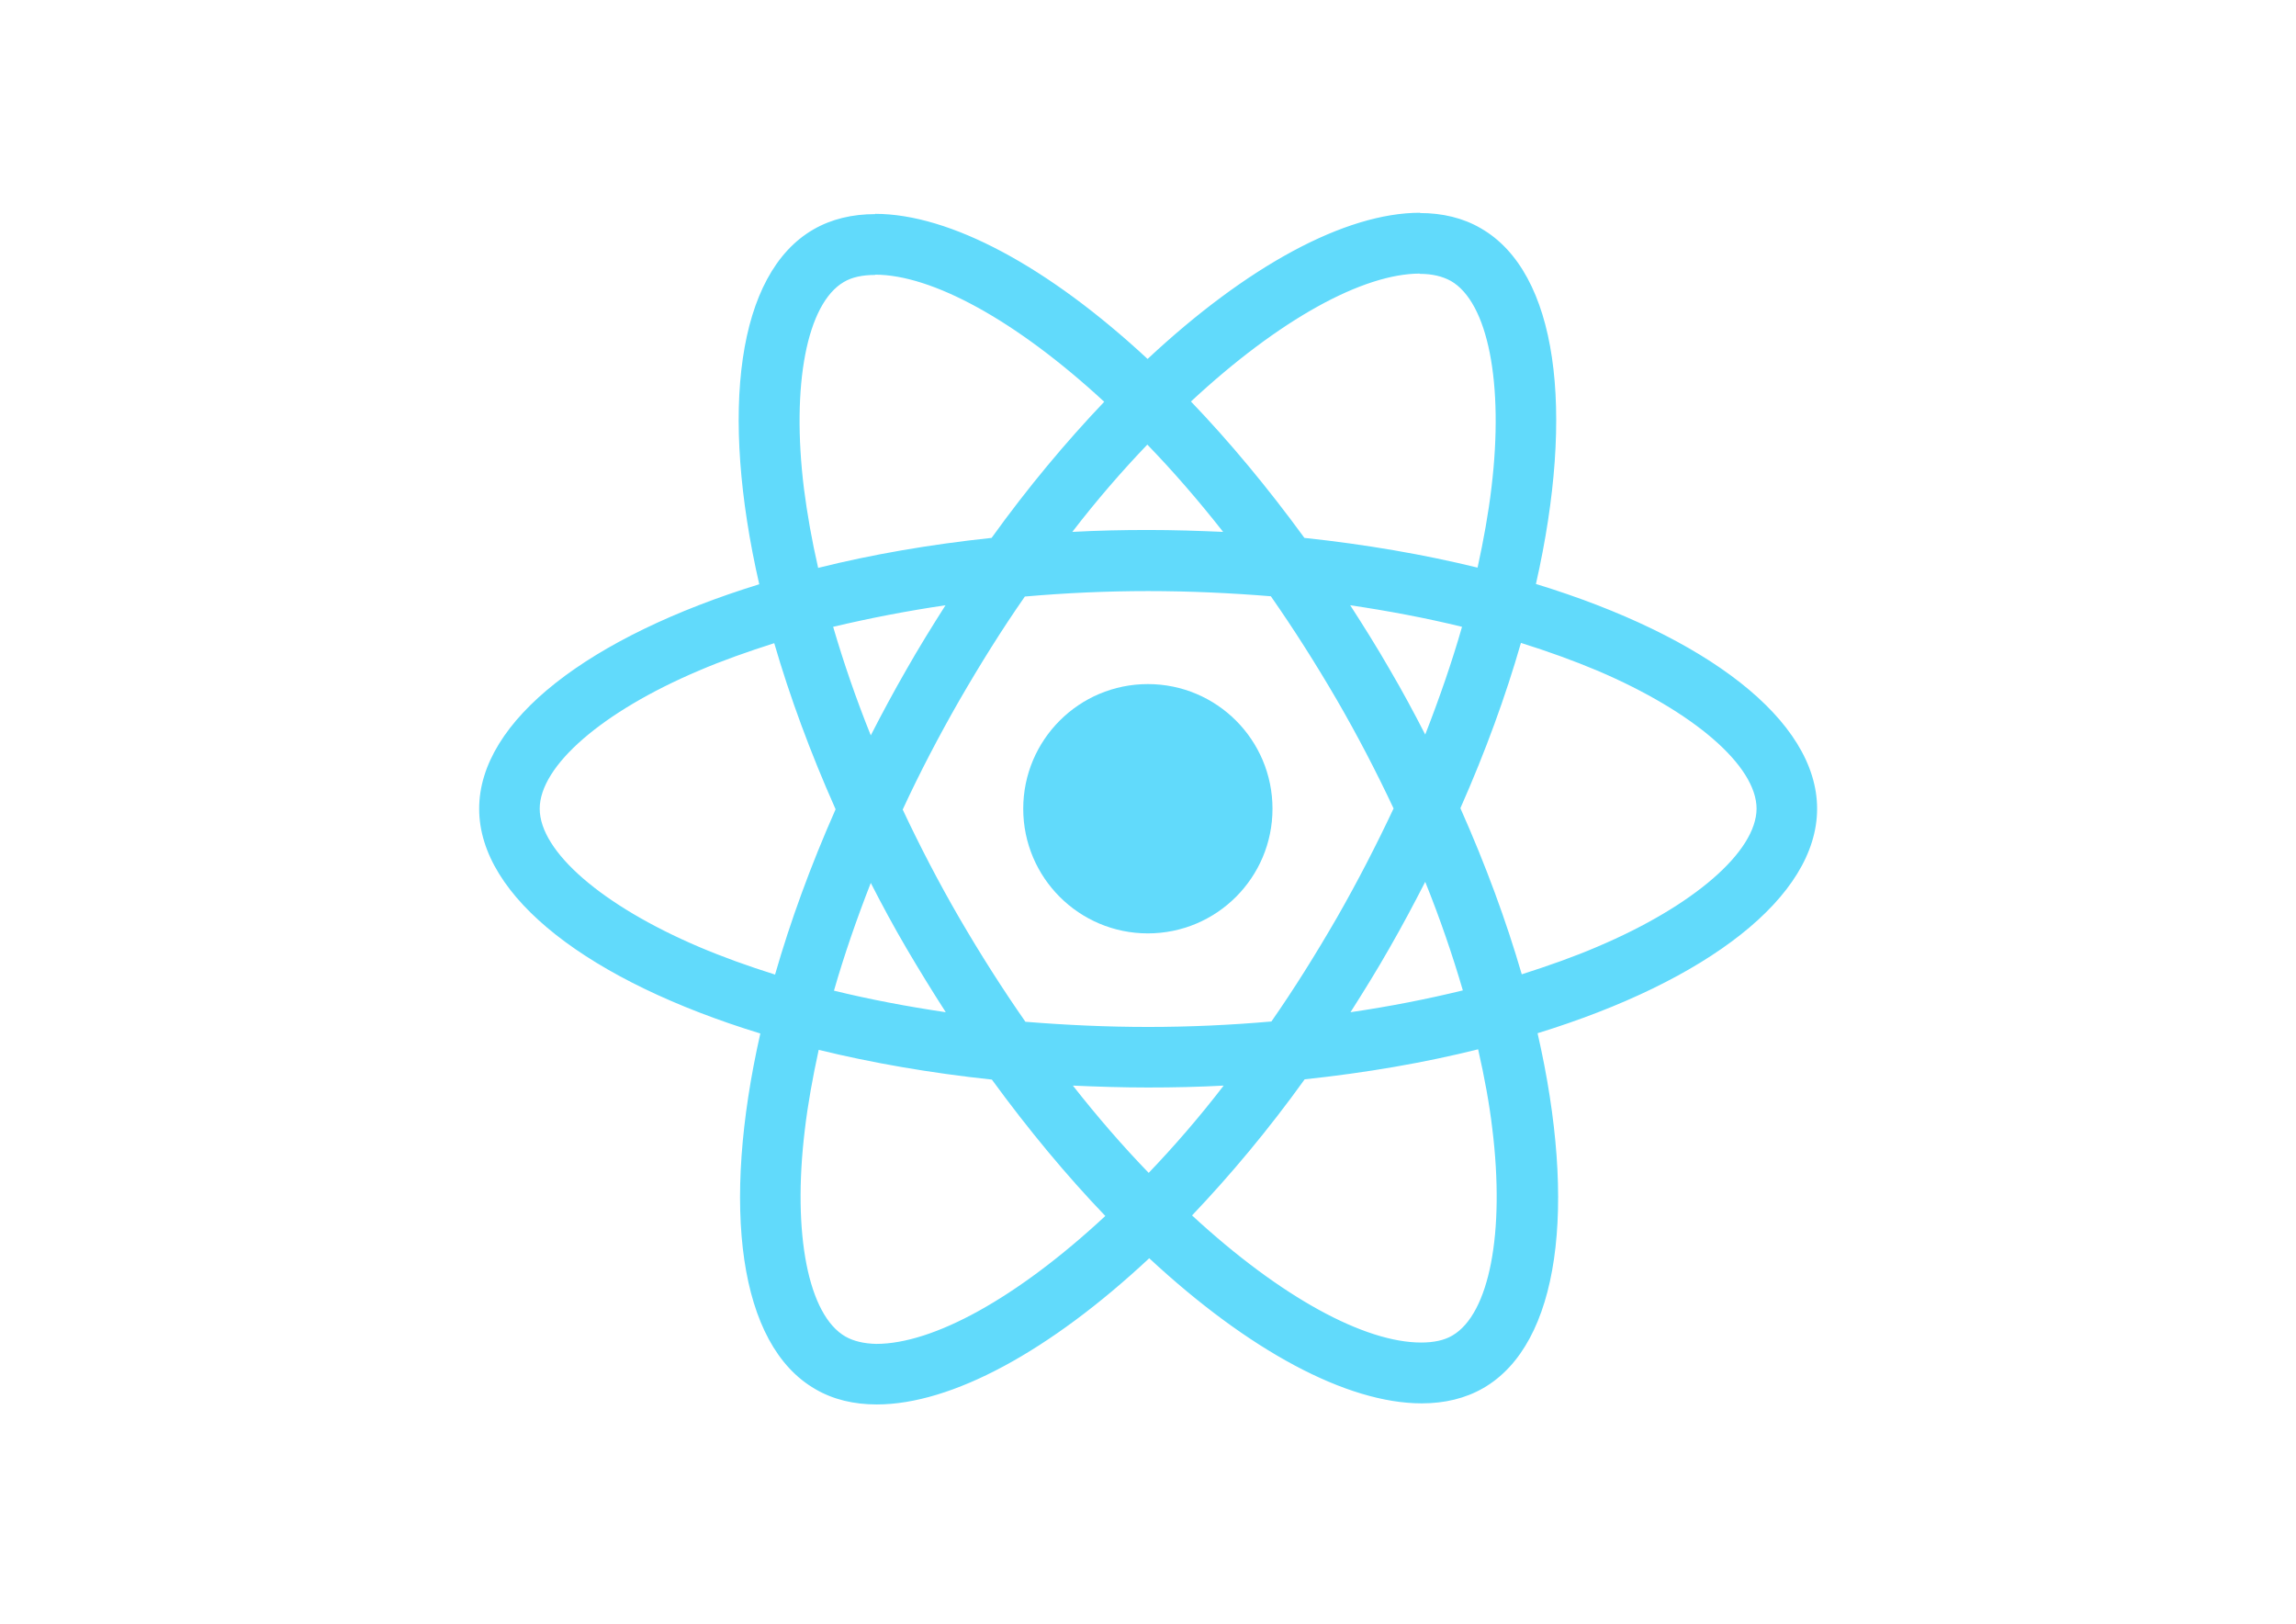
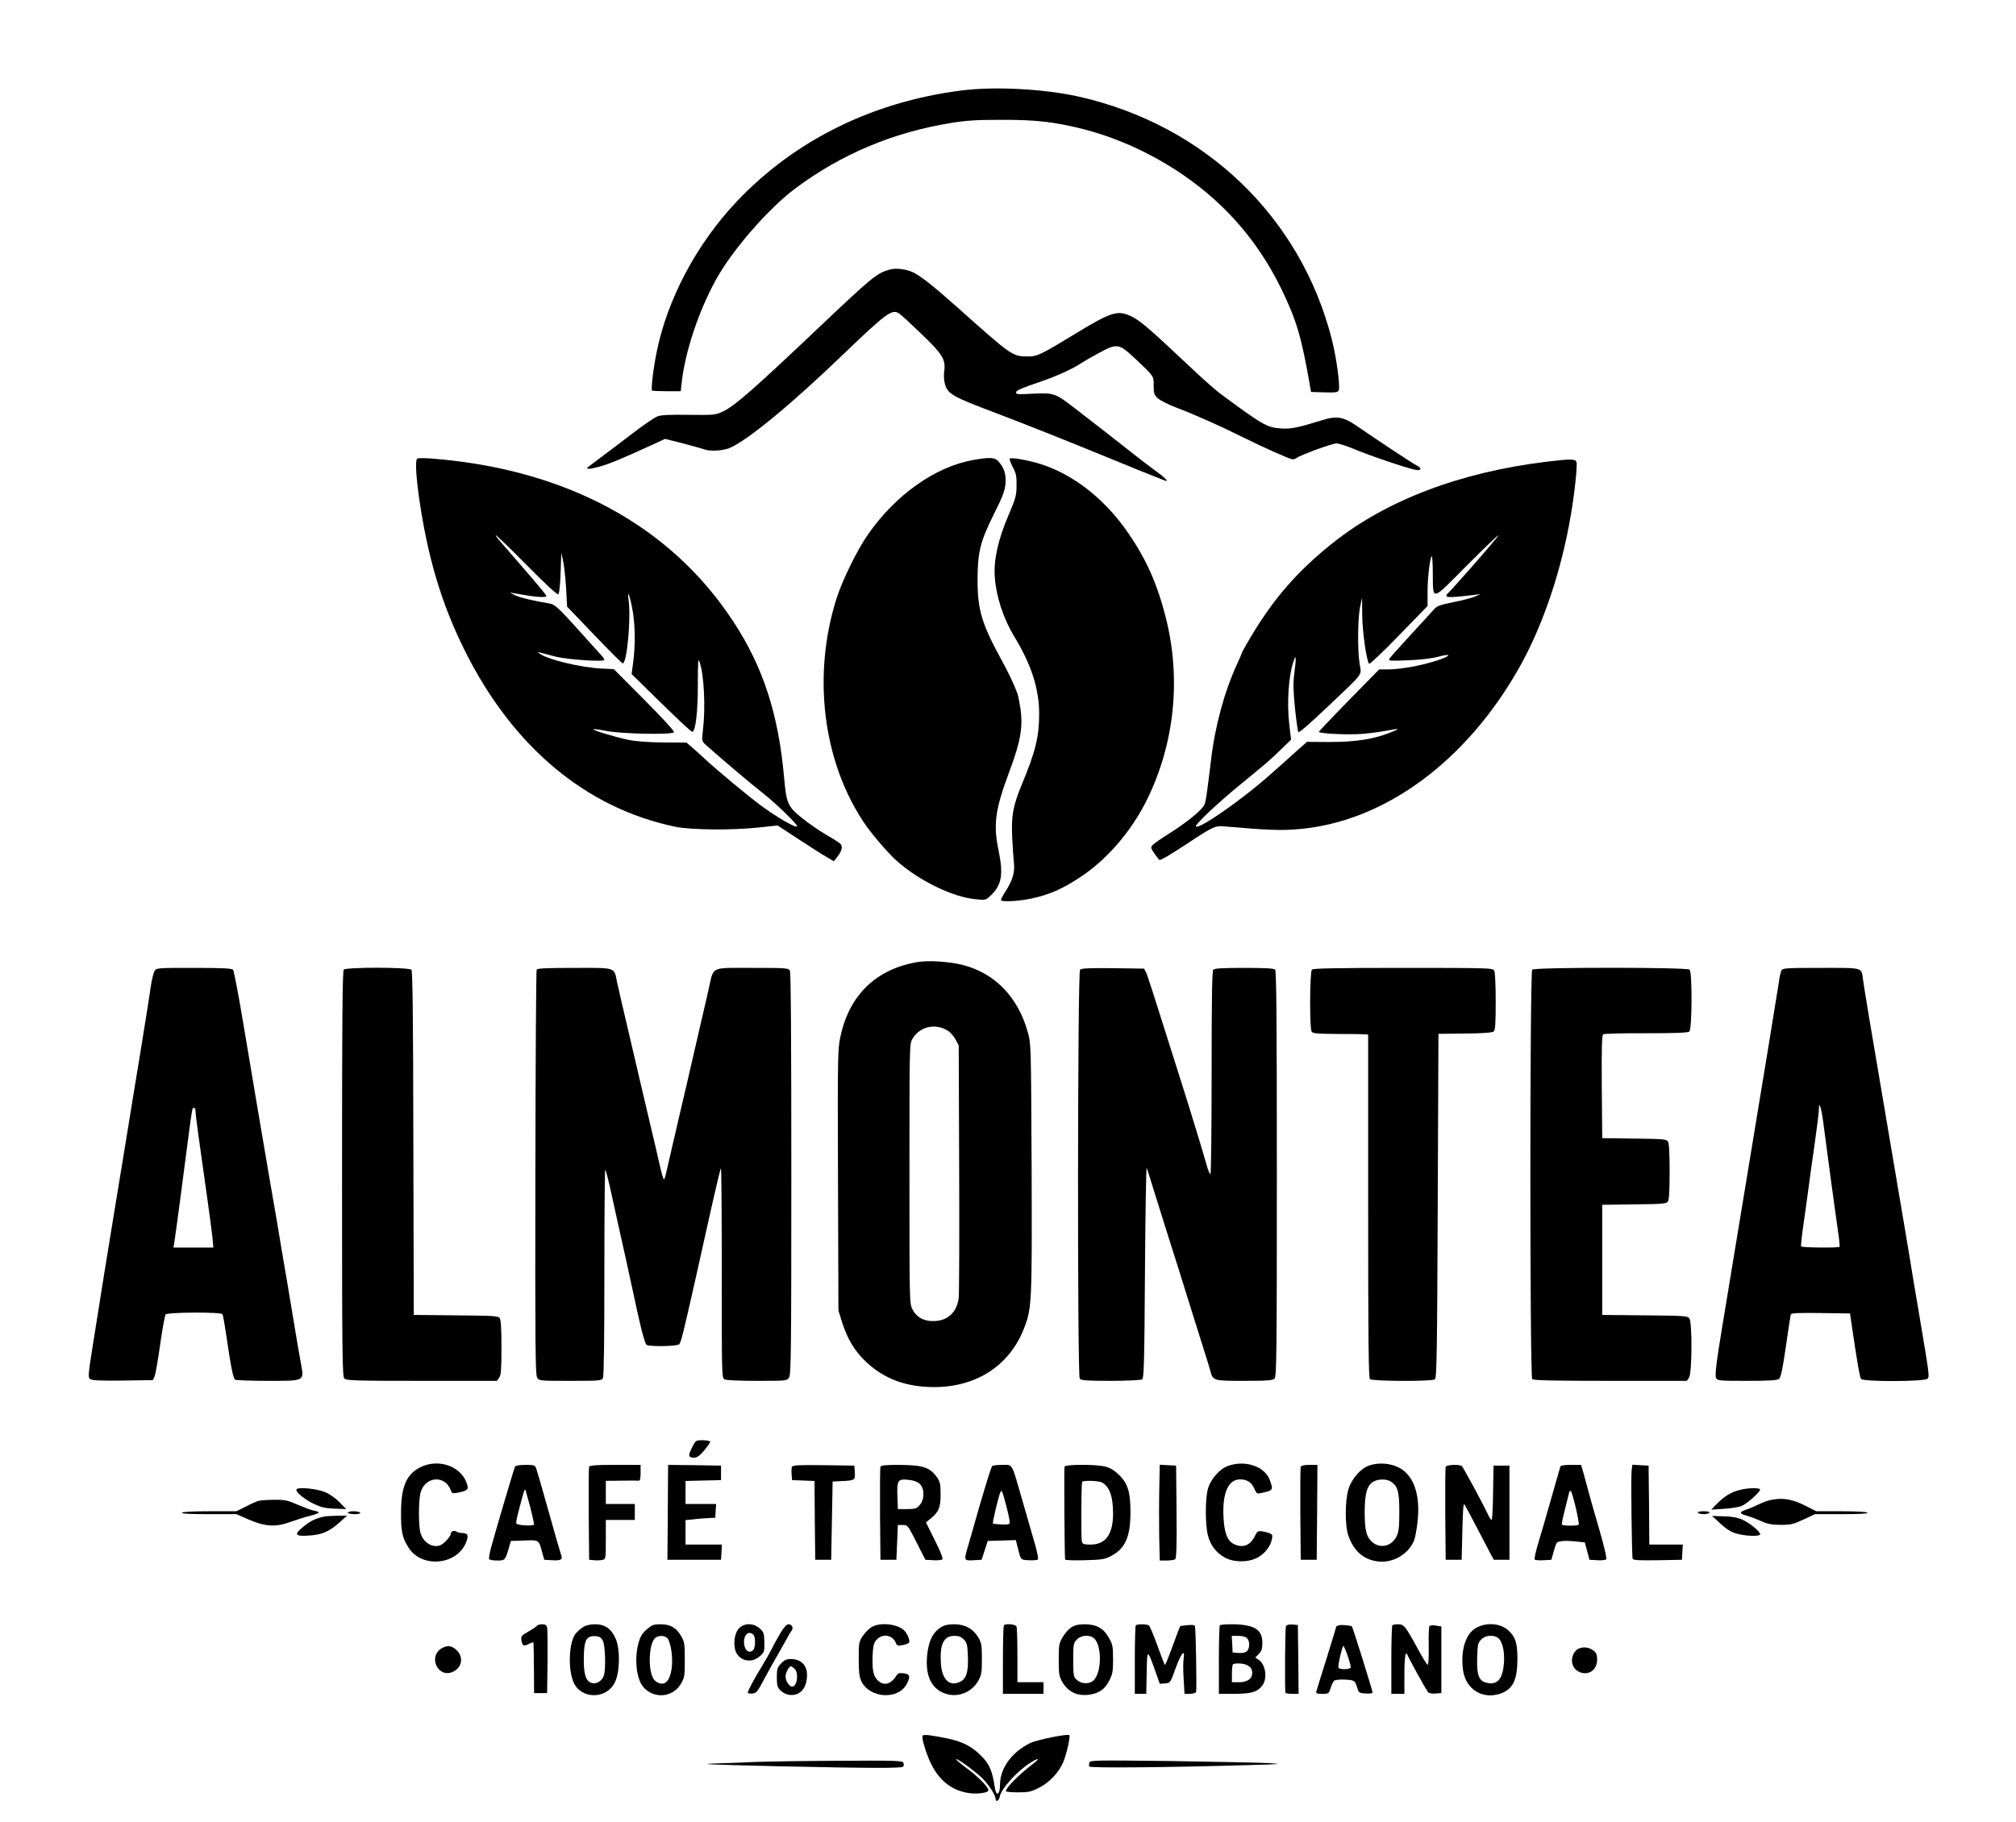
- <svg xmlns="http://www.w3.org/2000/svg" viewBox="0 0 841.9 595.3">
-   <g fill="#61DAFB">
-     <path d="M666.3 296.5c0-32.5-40.7-63.3-103.1-82.4 14.4-63.6 8-114.2-20.2-130.4-6.5-3.8-14.1-5.6-22.4-5.6v22.3c4.6 0 8.3.9 11.4 2.6 13.6 7.8 19.5 37.5 14.9 75.7-1.1 9.4-2.9 19.3-5.1 29.4-19.6-4.8-41-8.5-63.5-10.9-13.5-18.5-27.5-35.3-41.6-50 32.6-30.3 63.2-46.9 84-46.9V78c-27.5 0-63.5 19.6-99.9 53.6-36.4-33.8-72.4-53.2-99.9-53.2v22.3c20.7 0 51.4 16.5 84 46.6-14 14.7-28 31.4-41.3 49.9-22.6 2.4-44 6.1-63.6 11-2.3-10-4-19.7-5.2-29-4.7-38.2 1.1-67.9 14.6-75.8 3-1.8 6.9-2.6 11.5-2.6V78.5c-8.4 0-16 1.8-22.6 5.6-28.1 16.2-34.4 66.7-19.9 130.1-62.2 19.2-102.7 49.9-102.7 82.3 0 32.5 40.7 63.3 103.1 82.4-14.4 63.6-8 114.2 20.2 130.4 6.5 3.8 14.1 5.6 22.5 5.6 27.5 0 63.5-19.6 99.9-53.6 36.4 33.8 72.4 53.2 99.9 53.2 8.4 0 16-1.8 22.6-5.6 28.1-16.2 34.4-66.7 19.9-130.1 62-19.1 102.5-49.9 102.5-82.3zm-130.2-66.7c-3.7 12.9-8.3 26.2-13.5 39.5-4.1-8-8.4-16-13.1-24-4.6-8-9.5-15.8-14.4-23.4 14.2 2.1 27.9 4.7 41 7.9zm-45.8 106.5c-7.8 13.5-15.8 26.3-24.1 38.2-14.9 1.3-30 2-45.2 2-15.1 0-30.2-.7-45-1.9-8.3-11.9-16.4-24.6-24.2-38-7.6-13.1-14.5-26.4-20.8-39.8 6.2-13.4 13.2-26.8 20.7-39.9 7.8-13.5 15.8-26.3 24.1-38.2 14.9-1.3 30-2 45.2-2 15.1 0 30.2.7 45 1.9 8.3 11.9 16.4 24.6 24.2 38 7.6 13.1 14.5 26.4 20.8 39.8-6.3 13.4-13.2 26.8-20.7 39.9zm32.3-13c5.4 13.4 10 26.8 13.8 39.8-13.1 3.2-26.9 5.9-41.2 8 4.9-7.7 9.8-15.6 14.4-23.7 4.6-8 8.9-16.1 13-24.1zM421.2 430c-9.3-9.6-18.6-20.3-27.8-32 9 .4 18.2.7 27.5.7 9.4 0 18.7-.2 27.8-.7-9 11.7-18.3 22.4-27.5 32zm-74.4-58.9c-14.2-2.1-27.9-4.7-41-7.9 3.7-12.9 8.3-26.2 13.5-39.5 4.1 8 8.4 16 13.1 24 4.7 8 9.5 15.8 14.4 23.4zM420.7 163c9.3 9.6 18.6 20.3 27.8 32-9-.4-18.2-.7-27.5-.7-9.4 0-18.7.2-27.8.7 9-11.7 18.3-22.4 27.5-32zm-74 58.9c-4.9 7.7-9.8 15.6-14.4 23.7-4.6 8-8.9 16-13 24-5.4-13.4-10-26.8-13.8-39.8 13.1-3.1 26.9-5.8 41.2-7.9zm-90.5 125.2c-35.4-15.1-58.3-34.9-58.3-50.6 0-15.7 22.9-35.6 58.3-50.6 8.6-3.7 18-7 27.7-10.1 5.7 19.6 13.2 40 22.5 60.9-9.2 20.8-16.6 41.1-22.2 60.6-9.9-3.1-19.3-6.5-28-10.2zM310 490c-13.6-7.8-19.5-37.5-14.9-75.7 1.1-9.4 2.9-19.3 5.1-29.4 19.6 4.8 41 8.5 63.5 10.9 13.5 18.5 27.5 35.3 41.6 50-32.6 30.3-63.2 46.9-84 46.9-4.5-.1-8.3-1-11.3-2.7zm237.2-76.2c4.7 38.2-1.1 67.9-14.6 75.8-3 1.8-6.9 2.6-11.5 2.6-20.7 0-51.4-16.5-84-46.6 14-14.7 28-31.4 41.3-49.9 22.6-2.4 44-6.1 63.6-11 2.3 10.1 4.1 19.8 5.2 29.1zm38.5-66.7c-8.6 3.7-18 7-27.7 10.1-5.7-19.6-13.2-40-22.5-60.9 9.2-20.8 16.6-41.1 22.2-60.6 9.9 3.1 19.3 6.5 28.1 10.2 35.4 15.1 58.3 34.9 58.3 50.6-.1 15.7-23 35.6-58.4 50.6zM320.8 78.4z" />
-     <circle cx="420.9" cy="296.5" r="45.7" />
-     <path d="M520.5 78.1z" />
+ <svg xmlns="http://www.w3.org/2000/svg" version="1.0" width="1391pt" height="1257pt" viewBox="0 0 1391 1257" preserveAspectRatio="xMidYMid meet">
+   <g transform="translate(0,1257) scale(0.1,-0.1)" fill="#000000" stroke="none">
+     <path d="M6630 11945 c-611 -78 -1147 -344 -1545 -764 -279 -294 -482 -678 -555 -1045 -23 -113 -39 -253 -31 -261 2 -3 48 -5 101 -5 l97 0 7 63 c24 212 116 488 236 707 112 203 359 488 547 629 315 236 676 388 1073 452 109 18 178 22 355 22 231 1 366 -15 559 -64 349 -89 697 -283 955 -532 171 -166 305 -352 413 -573 105 -217 138 -330 197 -669 l7 -40 92 -3 c80 -2 93 0 99 15 11 28 -15 220 -47 348 -214 847 -878 1484 -1750 1679 -240 53 -580 71 -810 41z" />
+     <path d="M6145 10711 c-94 -25 -117 -43 -500 -406 -447 -424 -574 -535 -655 -574 -54 -25 -59 -26 -238 -24 -139 2 -191 -1 -217 -11 -18 -8 -78 -48 -132 -88 -54 -41 -145 -110 -203 -154 -58 -44 -116 -87 -129 -97 -40 -27 -18 -30 63 -8 72 20 140 48 353 145 l102 47 119 -30 c65 -17 131 -35 146 -41 45 -17 136 -12 185 10 128 58 427 305 786 651 290 278 330 308 378 276 13 -8 82 -72 154 -141 147 -141 169 -177 158 -257 -4 -25 -2 -64 4 -86 20 -72 46 -88 351 -203 218 -83 490 -191 865 -345 77 -32 172 -70 210 -85 39 -15 78 -31 88 -35 39 -16 11 14 -66 70 -45 33 -118 89 -163 125 -84 67 -268 210 -403 314 -118 91 -134 96 -274 89 -108 -6 -119 -5 -116 11 3 12 47 31 149 65 132 45 243 95 310 141 14 9 64 38 111 63 126 69 139 67 247 -34 137 -129 132 -122 132 -191 0 -53 3 -63 29 -87 16 -15 75 -44 132 -66 110 -41 297 -124 439 -195 155 -77 341 -160 358 -160 10 0 22 4 28 9 20 18 246 101 275 101 16 0 74 -19 127 -41 100 -43 362 -131 420 -142 40 -8 45 14 6 31 -23 11 -240 154 -418 276 -86 59 -135 67 -230 37 -171 -53 -220 -63 -288 -58 -95 6 -128 25 -418 240 -36 27 -132 112 -215 191 -277 261 -340 316 -406 346 -89 40 -134 26 -374 -120 -236 -144 -269 -160 -324 -160 -117 0 -110 -5 -499 342 -163 145 -249 213 -301 238 -44 22 -116 31 -156 21z" />
+     <path d="M2878 9404 c-13 -13 -8 -113 12 -259 59 -416 156 -743 317 -1065 331 -665 837 -1088 1453 -1216 108 -22 390 -25 575 -5 l130 14 145 -95 c80 -52 167 -108 194 -123 l49 -29 24 30 c29 36 39 70 24 88 -7 8 -51 37 -99 64 -48 28 -124 80 -169 117 -97 78 -107 99 -123 280 -39 437 -145 763 -350 1075 -436 666 -1160 1055 -2090 1126 -47 3 -88 3 -92 -2z m975 -935 c6 6 13 72 15 148 l5 138 13 -60 c7 -33 16 -117 20 -186 l7 -126 186 -194 c102 -107 191 -195 197 -197 29 -8 59 309 41 438 -12 88 12 21 29 -80 17 -102 18 -237 3 -349 l-11 -83 113 -111 c212 -208 296 -287 306 -287 22 0 38 136 38 325 0 164 2 186 12 155 31 -86 42 -314 23 -470 -8 -74 -8 -75 19 -100 99 -89 320 -276 396 -335 84 -65 234 -211 235 -227 0 -20 -143 63 -257 148 -86 64 -300 242 -378 315 -27 25 -68 62 -89 80 l-39 34 -161 1 c-108 1 -187 7 -241 18 -95 20 -248 67 -241 73 3 3 47 -3 98 -13 102 -19 440 -26 458 -8 6 6 -70 89 -203 223 l-212 213 -85 4 c-138 6 -371 62 -425 102 -23 16 -33 18 105 -19 81 -21 340 -39 340 -23 0 5 -12 23 -28 39 -15 17 -67 75 -117 130 -173 193 -196 214 -234 220 -113 19 -195 38 -233 55 -24 11 -41 20 -38 20 3 0 43 -7 90 -15 88 -16 160 -20 160 -9 0 8 -54 72 -194 234 -60 69 -119 137 -132 152 -13 15 -24 31 -24 35 0 5 96 -88 212 -205 143 -144 214 -210 221 -203z" />
+     <path d="M6713 9395 c-261 -47 -533 -240 -723 -512 -76 -109 -178 -317 -218 -443 -167 -527 -96 -1116 185 -1541 48 -74 167 -214 229 -269 151 -136 388 -252 545 -266 69 -7 70 -7 106 27 75 72 87 144 53 309 -38 181 -23 285 74 544 78 208 95 307 77 436 -7 45 -16 92 -21 104 -30 78 -53 126 -115 241 -131 240 -160 338 -160 540 0 194 18 268 114 459 63 127 75 161 79 212 4 64 -10 106 -51 152 -24 26 -62 27 -174 7z" />
+     <path d="M6967 9404 c-3 -3 6 -29 21 -58 23 -43 27 -63 26 -126 0 -68 -5 -87 -56 -207 -72 -168 -103 -310 -94 -427 10 -137 60 -287 136 -412 116 -191 170 -359 170 -530 0 -157 -25 -261 -118 -484 -63 -153 -75 -219 -68 -368 3 -70 9 -151 12 -179 7 -64 -9 -118 -59 -196 -20 -30 -33 -58 -30 -61 13 -12 131 -5 215 14 120 26 210 66 331 146 187 123 355 319 463 539 188 385 234 828 129 1248 -59 234 -134 404 -259 586 -165 242 -392 417 -628 485 -91 25 -181 40 -191 30z" />
+     <path d="M10675 9384 c-598 -72 -1109 -266 -1480 -562 -243 -194 -407 -382 -568 -653 -31 -53 -57 -98 -57 -102 0 -3 -16 -40 -35 -81 -86 -187 -152 -428 -179 -661 -30 -244 -35 -281 -45 -307 -13 -35 -122 -124 -243 -200 -54 -34 -105 -69 -114 -79 -16 -18 -15 -21 11 -59 16 -23 31 -43 35 -45 7 -4 72 34 195 115 174 115 190 122 248 117 312 -27 393 -30 520 -19 589 51 1154 466 1521 1117 162 289 290 666 355 1054 27 159 46 343 38 364 -8 20 -43 20 -202 1z m-504 -708 c-94 -107 -176 -198 -181 -201 -6 -3 -10 -12 -10 -18 0 -12 50 -10 190 7 l45 6 -35 -16 c-19 -9 -86 -27 -149 -39 -98 -20 -117 -27 -138 -52 -14 -15 -86 -95 -161 -176 -75 -81 -141 -155 -146 -164 -8 -14 5 -15 130 -10 79 3 164 13 197 22 103 28 108 12 7 -22 -109 -36 -256 -63 -344 -63 l-60 0 -208 -212 c-115 -117 -208 -216 -208 -219 0 -12 206 -22 297 -14 49 4 122 13 163 21 98 18 105 17 45 -7 -125 -51 -247 -70 -439 -70 l-148 1 -77 -68 c-42 -38 -121 -109 -177 -158 -193 -172 -491 -380 -513 -358 -10 10 149 160 304 287 195 160 214 176 291 252 l62 60 -12 103 c-18 151 -5 343 30 440 12 33 13 34 14 10 0 -15 -5 -60 -10 -101 -8 -58 -7 -111 5 -234 9 -87 20 -162 24 -166 5 -5 93 72 197 171 262 249 238 217 225 301 -15 95 -13 311 3 391 l14 65 1 -120 c1 -114 30 -319 48 -336 5 -4 97 84 206 196 l197 203 0 102 c0 96 16 226 29 242 3 4 7 -48 7 -115 2 -198 -14 -201 233 48 118 118 216 213 219 210 2 -2 -73 -92 -167 -199z" />
+     <path d="M6335 5931 c-287 -47 -473 -225 -535 -510 -20 -90 -21 -122 -18 -994 l3 -902 25 -80 c38 -119 89 -203 170 -278 123 -114 272 -169 460 -170 294 -2 525 147 625 404 55 138 56 179 53 1109 -4 847 -4 856 -26 935 -67 243 -227 408 -448 465 -89 23 -234 33 -309 21z m203 -473 c18 -11 43 -39 55 -62 l22 -41 3 -845 c2 -465 0 -868 -3 -897 -12 -96 -71 -155 -162 -160 -74 -5 -129 24 -158 82 -20 39 -20 60 -20 935 0 877 0 896 20 929 50 86 156 111 243 59z" />
+     <path d="M1066 5868 c-7 -13 -19 -61 -26 -108 -6 -47 -38 -247 -70 -445 -33 -198 -71 -432 -85 -520 -14 -88 -55 -338 -91 -555 -75 -458 -80 -492 -133 -825 -56 -350 -56 -349 -38 -363 11 -9 70 -12 223 -10 l209 3 11 25 c7 14 24 113 39 220 15 107 32 201 38 208 12 16 382 18 392 2 4 -6 15 -70 26 -143 30 -211 48 -300 61 -309 7 -4 108 -8 224 -8 261 0 253 -4 230 122 -8 45 -25 139 -36 208 -11 69 -38 231 -60 360 -22 129 -52 303 -65 385 -14 83 -39 229 -56 325 -39 227 -105 616 -180 1065 -33 198 -65 365 -71 372 -8 10 -73 13 -269 13 -257 0 -259 0 -273 -22z m284 -975 c0 -24 15 -135 85 -628 13 -93 27 -200 31 -237 l6 -68 -137 0 -138 0 6 38 c7 38 61 446 97 727 11 88 23 170 26 183 6 30 24 19 24 -15z" />
+     <path d="M2372 5878 c-9 -9 -12 -336 -12 -1409 0 -1257 2 -1399 16 -1413 14 -14 76 -16 534 -16 l519 0 15 22 c13 18 16 56 16 208 0 133 -4 191 -12 203 -12 15 -45 17 -303 19 l-290 3 -3 1184 c-1 855 -5 1188 -13 1198 -16 18 -449 19 -467 1z" />
+     <path d="M3703 5878 c-4 -7 -8 -638 -9 -1403 -2 -1198 0 -1393 12 -1412 14 -23 17 -23 229 -23 202 0 215 1 225 19 7 13 10 260 10 732 0 392 3 710 6 707 5 -6 24 -79 44 -173 5 -22 29 -132 54 -245 26 -113 64 -288 86 -390 58 -275 88 -393 102 -402 22 -13 214 -10 225 5 12 15 28 77 110 442 35 160 89 397 118 529 30 131 56 241 59 244 4 3 6 -322 6 -721 0 -708 0 -727 19 -737 12 -6 103 -10 225 -10 200 0 205 0 220 22 14 20 16 170 16 1406 0 934 -3 1390 -10 1403 -10 18 -24 19 -260 19 -293 0 -264 14 -300 -145 -12 -55 -36 -156 -52 -225 -43 -188 -58 -250 -69 -300 -5 -25 -44 -189 -85 -365 -41 -176 -80 -344 -86 -372 -6 -29 -14 -53 -17 -53 -4 0 -17 46 -30 103 -12 56 -40 174 -61 262 -21 88 -54 230 -74 315 -20 85 -60 259 -90 385 -30 127 -60 257 -67 290 -23 113 -1 105 -294 105 -192 0 -256 -3 -262 -12z" />
+     <path d="M7452 5877 c-17 -20 -19 -2802 -2 -2822 10 -12 47 -15 214 -15 110 0 208 5 216 10 13 8 16 105 20 742 3 403 8 726 12 718 3 -8 21 -62 38 -120 18 -58 65 -208 105 -335 41 -126 103 -327 140 -445 37 -118 84 -269 105 -335 21 -66 44 -139 50 -162 19 -73 18 -73 235 -73 163 0 196 3 209 16 14 14 16 156 16 1413 0 1073 -3 1400 -12 1409 -9 9 -70 12 -213 12 -143 0 -204 -3 -213 -12 -9 -9 -12 -180 -12 -709 0 -384 -4 -700 -8 -703 -4 -2 -16 26 -26 62 -23 82 -95 318 -129 427 -14 44 -51 161 -82 260 -164 520 -197 622 -208 645 l-13 25 -215 3 c-168 2 -219 -1 -227 -11z" />
+     <path d="M9052 5878 c-15 -15 -17 -405 -2 -428 8 -12 39 -15 172 -16 90 0 175 -1 191 -2 l27 -2 0 -1183 c0 -907 3 -1186 12 -1195 15 -15 425 -17 448 -2 13 8 16 156 20 1197 l5 1188 183 2 c124 1 188 6 198 14 11 9 14 50 14 206 0 115 -4 202 -10 214 -10 18 -28 19 -628 19 -467 0 -621 -3 -630 -12z" />
+     <path d="M10572 5878 c-17 -17 -17 -2809 0 -2826 9 -9 143 -12 539 -12 l528 0 15 22 c21 30 23 383 2 410 -12 16 -42 18 -307 20 l-294 3 0 380 0 380 220 3 c193 2 222 4 233 19 8 12 12 71 12 208 0 137 -4 196 -12 208 -11 15 -40 17 -233 19 l-220 3 -3 354 c-2 277 1 356 10 363 7 4 141 8 296 7 203 0 288 3 298 12 19 15 21 408 2 427 -17 17 -1069 17 -1086 0z" />
+     <path d="M12292 5873 c-5 -10 -13 -40 -16 -68 -4 -27 -39 -241 -77 -475 -71 -432 -287 -1741 -314 -1905 -42 -253 -54 -348 -44 -366 9 -18 25 -19 212 -19 149 0 208 3 221 13 13 10 24 58 48 222 16 116 32 216 34 223 3 10 49 12 206 10 l203 -3 7 -50 c42 -287 60 -390 69 -402 18 -20 442 -19 459 2 14 17 13 21 -65 485 -26 151 -53 313 -60 360 -8 47 -41 247 -75 445 -62 366 -141 835 -204 1205 -19 113 -37 228 -41 255 -13 91 9 85 -290 85 -242 0 -265 -2 -273 -17z m292 -1078 c17 -135 76 -571 99 -732 8 -51 12 -95 9 -98 -8 -8 -260 -6 -265 3 -2 4 4 61 13 127 10 66 25 179 35 250 9 72 30 221 46 332 16 111 29 217 29 235 0 71 19 7 34 -117z" />
+     <path d="M4775 2580 c-29 -57 -26 -70 14 -70 21 0 38 12 69 49 23 27 42 54 42 60 0 6 -21 11 -50 11 -50 0 -50 0 -75 -50z" />
+     <path d="M2901 2444 c-96 -48 -133 -132 -134 -309 -1 -133 8 -178 52 -246 91 -145 337 -121 398 39 18 48 11 61 -32 62 -11 0 -26 4 -34 9 -18 12 -41 3 -41 -16 0 -8 -15 -30 -34 -49 -26 -26 -42 -34 -69 -34 -46 0 -90 37 -105 88 -15 50 -15 219 -1 278 29 114 168 128 209 20 8 -22 14 -25 42 -19 69 13 81 21 73 51 -31 127 -193 191 -324 126z" />
+     <path d="M8473 2453 c-56 -19 -119 -91 -138 -156 -20 -66 -20 -253 0 -326 17 -66 57 -118 115 -150 65 -36 169 -35 232 2 49 29 84 75 94 125 6 27 3 33 -18 41 -13 5 -37 11 -53 13 -26 3 -32 -2 -47 -34 -31 -65 -86 -85 -147 -53 -43 22 -63 76 -69 180 -9 171 32 265 115 265 48 0 81 -22 99 -67 14 -32 17 -34 47 -27 68 14 78 21 71 51 -4 16 -12 39 -19 53 -43 85 -171 123 -282 83z" />
+     <path d="M9445 2455 c-57 -20 -120 -92 -141 -163 -24 -79 -25 -249 -1 -319 38 -110 108 -170 211 -180 100 -10 204 52 242 143 8 19 19 78 25 133 16 149 -10 265 -77 334 -57 61 -169 83 -259 52z m153 -111 c47 -32 57 -69 57 -209 0 -107 -4 -137 -19 -168 -33 -68 -110 -87 -165 -42 -44 37 -55 83 -55 216 1 128 18 182 65 206 33 17 90 16 117 -3z" />
+     <path d="M3554 2449 c-6 -10 -124 -408 -165 -557 -11 -40 -17 -77 -14 -83 4 -5 29 -9 56 -9 54 0 54 0 81 90 l13 45 91 3 c104 4 101 6 124 -78 l15 -55 54 -3 c62 -4 76 5 62 39 -5 13 -44 148 -86 299 -42 151 -81 285 -86 298 -8 20 -16 22 -73 22 -36 0 -68 -5 -72 -11z m106 -286 c15 -59 26 -111 24 -115 -7 -12 -116 -5 -121 7 -4 12 2 37 32 150 22 82 26 93 32 78 2 -7 17 -61 33 -120z" />
+     <path d="M4065 2447 c-3 -7 -4 -154 -3 -327 l3 -315 34 -3 c19 -2 44 -1 57 2 24 6 24 8 24 141 l0 135 100 0 100 0 0 55 0 55 -100 0 -100 0 0 80 0 80 108 1 c59 1 113 1 120 0 8 -1 12 15 12 54 l0 55 -175 0 c-132 0 -177 -3 -180 -13z" />
+     <path d="M4609 2363 c0 -54 -1 -201 -2 -328 l-2 -230 185 0 185 0 3 53 3 52 -125 0 -126 0 0 84 0 85 53 5 c28 4 75 7 102 9 l50 2 3 48 3 47 -105 0 -106 0 0 80 0 79 123 3 122 3 0 50 0 50 -182 3 -183 2 -1 -97z" />
+     <path d="M5464 2446 c-3 -8 -4 -31 -2 -52 l3 -39 77 -3 78 -3 2 -272 3 -272 55 0 55 0 5 270 5 270 55 3 c99 4 101 6 98 60 l-3 47 -213 3 c-176 2 -213 0 -218 -12z" />
+     <path d="M6075 2447 c-3 -7 -4 -154 -3 -327 l3 -315 55 0 55 0 5 120 5 120 34 0 c34 0 35 -2 95 -120 l61 -120 54 -3 c30 -2 58 1 63 6 6 6 -14 57 -52 132 l-61 123 35 29 c54 44 66 75 66 166 0 66 -4 85 -22 112 -51 74 -97 89 -271 90 -85 0 -119 -3 -122 -13z m271 -118 c34 -32 34 -107 0 -146 -22 -25 -31 -28 -88 -28 l-63 0 -3 88 c-4 112 3 121 76 114 37 -4 62 -13 78 -28z" />
+     <path d="M6846 2452 c-10 -16 -36 -101 -91 -288 -29 -104 -63 -220 -74 -259 -32 -106 -31 -107 36 -103 l56 3 21 65 21 65 97 3 97 3 11 -43 c23 -96 20 -93 79 -96 30 -2 58 1 62 5 5 5 -5 56 -22 113 -17 58 -55 191 -85 295 -77 267 -64 245 -140 245 -34 0 -65 -4 -68 -8z m121 -392 c-2 -11 -15 -13 -57 -11 -30 1 -57 4 -59 6 -5 5 37 182 51 215 9 22 13 13 39 -85 16 -60 28 -117 26 -125z" />
+     <path d="M7345 2448 c-4 -10 0 -610 4 -641 1 -5 61 -7 134 -5 117 3 138 6 181 28 99 51 136 132 136 302 0 141 -18 199 -79 259 -33 32 -62 49 -94 57 -64 17 -276 16 -282 0z m258 -109 c53 -29 77 -97 77 -217 -1 -143 -52 -212 -156 -212 -44 0 -54 3 -59 20 -7 21 -5 400 2 413 6 11 112 8 136 -4z" />
+     <path d="M7999 2308 c-2 -84 -2 -233 -1 -330 l4 -178 46 0 c26 0 53 4 60 8 9 7 12 79 10 328 l-3 319 -56 3 -57 3 -3 -153z" />
+     <path d="M8975 2447 c-3 -7 -4 -154 -3 -327 l3 -315 55 0 55 0 3 328 2 327 -55 0 c-36 0 -57 -5 -60 -13z" />
+     <path d="M9975 2447 c-3 -7 -4 -154 -3 -327 l3 -315 55 0 55 0 5 200 c4 157 7 196 16 180 7 -11 42 -78 80 -150 37 -71 80 -152 94 -180 l27 -50 54 0 54 0 0 325 0 325 -55 0 -55 0 -3 -187 c-1 -104 -6 -188 -10 -188 -4 0 -15 15 -23 33 -38 81 -174 333 -183 339 -19 13 -106 9 -111 -5z" />
+     <path d="M10766 2448 c-2 -7 -30 -103 -61 -213 -31 -110 -71 -249 -90 -310 -18 -60 -30 -114 -26 -118 5 -5 32 -7 62 -5 l53 3 14 50 c8 28 17 57 22 65 8 16 64 20 148 10 l47 -5 16 -60 16 -60 53 -3 c29 -2 57 1 62 6 6 6 -13 89 -52 223 -35 118 -68 237 -75 264 -7 28 -20 76 -29 108 l-17 57 -70 0 c-47 0 -71 -4 -73 -12z m106 -281 c14 -61 24 -115 21 -119 -6 -10 -110 -10 -116 0 -3 4 8 57 24 117 15 61 28 111 28 113 1 1 4 2 9 2 4 0 19 -51 34 -113z" />
+     <path d="M11258 2423 c-6 -45 1 -592 7 -611 4 -10 43 -12 172 -10 l168 3 3 53 3 52 -115 0 -116 0 -2 273 -3 272 -56 3 -56 3 -5 -38z" />
+     <path d="M2046 2291 c-10 -15 50 -66 119 -100 48 -23 76 -30 142 -33 l82 -3 -46 47 c-25 26 -69 57 -97 69 -58 25 -189 38 -200 20z" />
+     <path d="M12000 2286 c-58 -15 -104 -44 -154 -95 l-39 -40 89 6 c49 3 103 12 120 19 39 16 136 103 128 115 -7 13 -90 10 -144 -5z" />
+     <path d="M12229 2220 c-25 -4 -68 -19 -95 -33 -27 -13 -66 -30 -86 -36 -49 -16 -48 -28 3 -41 23 -7 67 -23 98 -37 45 -21 72 -26 136 -27 72 0 88 4 159 37 l79 37 184 0 c120 0 182 3 178 10 -4 6 -75 10 -180 10 l-173 0 -79 40 c-84 42 -147 54 -224 40z" />
+     <path d="M1780 2211 c-14 -5 -53 -22 -87 -40 l-62 -31 -185 0 c-112 0 -187 -4 -191 -10 -4 -7 60 -10 185 -10 l192 0 81 -36 c115 -50 188 -55 287 -19 41 15 103 35 138 43 34 9 62 19 62 23 0 4 -15 10 -33 13 -18 3 -68 22 -112 41 -72 31 -89 35 -165 34 -47 0 -96 -4 -110 -8z" />
+     <path d="M2400 2130 c0 -5 21 -10 46 -10 27 0 43 4 39 10 -3 6 -24 10 -46 10 -21 0 -39 -4 -39 -10z" />
+     <path d="M11715 2130 c3 -5 21 -10 40 -10 19 0 37 5 40 10 4 6 -12 10 -40 10 -28 0 -44 -4 -40 -10z" />
+     <path d="M2235 2103 c-57 -13 -90 -28 -135 -64 -74 -59 -68 -73 28 -67 92 5 143 27 217 93 l50 45 -70 -1 c-38 -1 -79 -3 -90 -6z" />
+     <path d="M11871 2054 c40 -37 73 -57 110 -68 57 -17 155 -21 163 -7 9 14 -71 81 -122 103 -32 14 -72 22 -128 23 l-81 3 58 -54z" />
+     <path d="M3705 1350 c-4 -6 -30 -24 -59 -40 -48 -27 -52 -33 -48 -60 6 -40 15 -44 52 -25 16 8 31 12 31 8 1 -5 2 -84 3 -178 l1 -170 45 0 45 0 3 215 c1 118 0 225 -3 238 -4 16 -13 22 -35 22 -16 0 -32 -5 -35 -10z" />
+     <path d="M4024 1341 c-17 -10 -40 -31 -52 -45 -48 -62 -55 -252 -12 -342 55 -113 225 -111 282 4 35 71 38 222 8 298 -30 72 -74 104 -145 104 -31 0 -62 -7 -81 -19z m136 -96 c16 -33 21 -188 7 -237 -10 -36 -49 -62 -82 -54 -42 11 -58 58 -57 168 1 130 17 160 82 156 27 -2 38 -9 50 -33z" />
+     <path d="M4463 1325 c-31 -26 -44 -47 -57 -93 -30 -108 -16 -247 32 -304 72 -85 204 -75 260 21 25 43 27 53 27 166 0 109 -2 124 -25 163 -33 58 -74 82 -142 82 -48 0 -59 -4 -95 -35z m141 -60 c22 -23 39 -122 32 -194 -6 -64 -25 -107 -52 -118 -26 -10 -64 7 -79 37 -34 66 -27 229 12 272 20 22 66 23 87 3z" />
+     <path d="M5104 1337 c-30 -26 -45 -90 -33 -147 17 -79 109 -107 171 -51 32 28 33 32 32 97 -2 63 -4 70 -33 96 -41 36 -98 38 -137 5z m94 -49 c17 -17 15 -93 -3 -108 -24 -20 -49 -7 -58 30 -16 64 24 115 61 78z" />
+     <path d="M5387 1303 c-19 -32 -47 -82 -61 -111 -15 -29 -45 -83 -68 -120 -55 -90 -98 -170 -98 -183 0 -6 14 -9 31 -7 28 3 36 12 81 98 28 52 66 122 86 155 19 33 48 85 65 115 16 30 34 61 40 67 13 18 1 43 -22 43 -13 0 -31 -19 -54 -57z" />
+     <path d="M6013 1340 c-18 -10 -45 -38 -60 -61 -27 -40 -28 -48 -28 -158 0 -91 4 -124 18 -154 58 -120 258 -131 315 -16 25 51 20 66 -25 71 -29 4 -38 0 -51 -21 -37 -57 -86 -68 -127 -27 -30 30 -38 74 -34 175 4 67 8 83 28 105 43 46 113 32 134 -27 6 -15 13 -17 44 -11 21 4 41 11 45 17 8 13 -8 56 -30 81 -43 48 -169 63 -229 26z" />
+     <path d="M6493 1340 c-51 -31 -81 -85 -93 -170 -22 -158 23 -259 130 -291 84 -25 176 13 220 91 22 40 25 57 25 150 0 92 -3 110 -23 146 -36 62 -93 94 -167 94 -42 0 -70 -6 -92 -20z m158 -86 c21 -22 24 -37 27 -108 5 -113 -9 -162 -54 -183 -72 -35 -124 14 -132 125 -9 134 19 192 92 192 33 0 48 -6 67 -26z" />
+     <path d="M6927 1353 c-4 -3 -7 -111 -7 -240 l0 -233 140 0 140 0 0 40 0 40 -90 0 -90 0 0 184 c0 101 -3 191 -6 200 -6 16 -73 23 -87 9z" />
+     <path d="M7392 1339 c-18 -12 -45 -42 -60 -68 -25 -43 -27 -54 -27 -156 0 -102 2 -113 27 -157 38 -63 98 -93 174 -85 74 8 117 36 148 99 23 45 26 65 26 147 0 85 -3 102 -28 146 -36 66 -86 95 -167 95 -44 0 -69 -6 -93 -21z m147 -69 c66 -35 67 -250 2 -301 -32 -25 -84 -20 -115 11 -19 18 -21 33 -21 134 0 107 2 116 24 140 26 28 76 35 110 16z" />
+     <path d="M7837 1353 c-4 -3 -7 -111 -7 -240 l0 -233 40 0 39 0 3 148 c3 166 3 166 63 -1 l27 -78 37 3 c36 3 36 3 72 103 38 104 67 141 56 69 -4 -21 -4 -85 0 -141 l6 -103 38 0 c21 0 39 6 42 13 5 14 -2 436 -8 454 -3 8 -20 10 -51 7 -26 -2 -49 -6 -51 -7 -2 -2 -21 -53 -43 -113 -50 -135 -60 -158 -64 -153 -2 2 -25 62 -51 134 -25 71 -52 133 -58 137 -15 10 -81 10 -90 1z" />
+     <path d="M8417 1353 c-4 -3 -7 -111 -7 -240 l0 -233 105 0 c118 0 159 12 193 55 39 49 26 147 -24 180 l-23 15 24 25 c20 20 25 34 25 78 0 92 -57 126 -211 127 -42 0 -79 -3 -82 -7z m187 -89 c21 -20 20 -68 0 -89 -11 -11 -30 -15 -58 -13 l-41 3 -3 58 -3 57 45 0 c27 0 51 -6 60 -16z m-1 -185 c28 -15 37 -28 37 -56 0 -39 -34 -63 -90 -63 l-50 0 0 58 c0 32 3 62 7 65 10 11 72 8 96 -4z" />
+     <path d="M8873 1348 c-6 -9 -9 -396 -4 -460 1 -5 21 -8 46 -8 l45 0 -2 238 -3 237 -37 3 c-22 2 -39 -2 -45 -10z" />
+     <path d="M9238 1353 c-10 -2 -18 -7 -18 -9 0 -3 -30 -100 -66 -217 -37 -117 -69 -220 -71 -229 -5 -15 2 -18 40 -18 45 0 46 1 58 40 7 22 18 45 25 51 7 5 40 9 75 7 65 -3 69 -6 86 -63 8 -27 13 -30 56 -33 34 -2 47 1 47 10 -1 14 -136 447 -142 453 -7 7 -74 13 -90 8z m82 -290 c0 -15 -76 -18 -85 -3 -5 8 16 110 32 150 5 14 52 -118 53 -147z" />
+     <path d="M9607 1353 c-4 -3 -7 -111 -7 -240 l0 -233 45 0 45 0 0 134 c0 79 4 137 10 141 6 3 10 2 10 -3 0 -9 126 -239 143 -260 6 -8 26 -12 51 -10 l41 3 0 230 0 230 -38 6 c-23 4 -40 2 -45 -5 -3 -6 -6 -68 -4 -138 1 -72 -2 -128 -7 -128 -5 0 -37 52 -72 117 -82 150 -92 163 -133 163 -18 0 -36 -3 -39 -7z" />
+     <path d="M10190 1338 c-76 -39 -113 -152 -96 -291 17 -133 132 -208 257 -166 87 29 118 93 119 237 0 111 -13 154 -62 199 -52 49 -145 58 -218 21z m140 -68 c34 -18 53 -92 47 -176 -8 -109 -43 -153 -114 -139 -58 11 -74 50 -71 172 3 91 5 104 27 127 26 28 76 35 111 16z" />
+     <path d="M3051 1196 c-104 -57 -27 -216 78 -162 60 31 70 99 22 147 -32 31 -62 36 -100 15z" />
+     <path d="M10873 1178 c-45 -50 -31 -124 26 -148 63 -26 121 15 121 86 0 34 -5 47 -26 63 -37 29 -94 28 -121 -1z" />
+     <path d="M5389 1089 c-26 -28 -29 -38 -29 -96 0 -54 4 -68 24 -88 30 -30 68 -40 108 -29 41 12 69 52 75 108 10 85 -32 136 -112 136 -28 0 -44 -7 -66 -31z m93 -36 c31 -28 19 -123 -17 -123 -19 0 -45 39 -45 70 0 24 24 70 37 70 4 0 15 -7 25 -17z" />
+     <path d="M6366 592 c-7 -12 10 -78 38 -149 57 -146 151 -229 281 -248 57 -9 135 2 135 19 0 22 -66 90 -148 151 -44 33 -78 62 -76 64 8 8 139 -88 186 -136 46 -48 88 -115 88 -141 0 -23 25 -7 28 18 8 53 121 178 214 236 59 37 66 28 11 -13 -92 -70 -183 -162 -183 -185 0 -4 38 -8 83 -8 73 0 91 4 145 31 74 37 144 112 171 185 24 62 47 171 39 179 -10 11 -225 -33 -268 -54 -128 -62 -210 -174 -210 -288 0 -67 -25 -86 -35 -25 -19 123 -37 166 -94 223 -85 85 -157 113 -358 143 -23 3 -44 2 -47 -2z" />
+     <path d="M5215 410 c-88 -4 -205 -9 -260 -10 -160 -5 -80 -8 420 -20 629 -14 845 -14 856 -3 5 5 7 17 3 26 -6 16 -43 17 -433 15 -234 -1 -498 -5 -586 -8z" />
+     <path d="M7517 406 c-4 -10 -4 -23 -1 -28 7 -11 558 -6 1094 10 232 6 245 8 145 14 -60 3 -362 9 -671 14 -527 6 -561 6 -567 -10z" />
  </g>
</svg>
